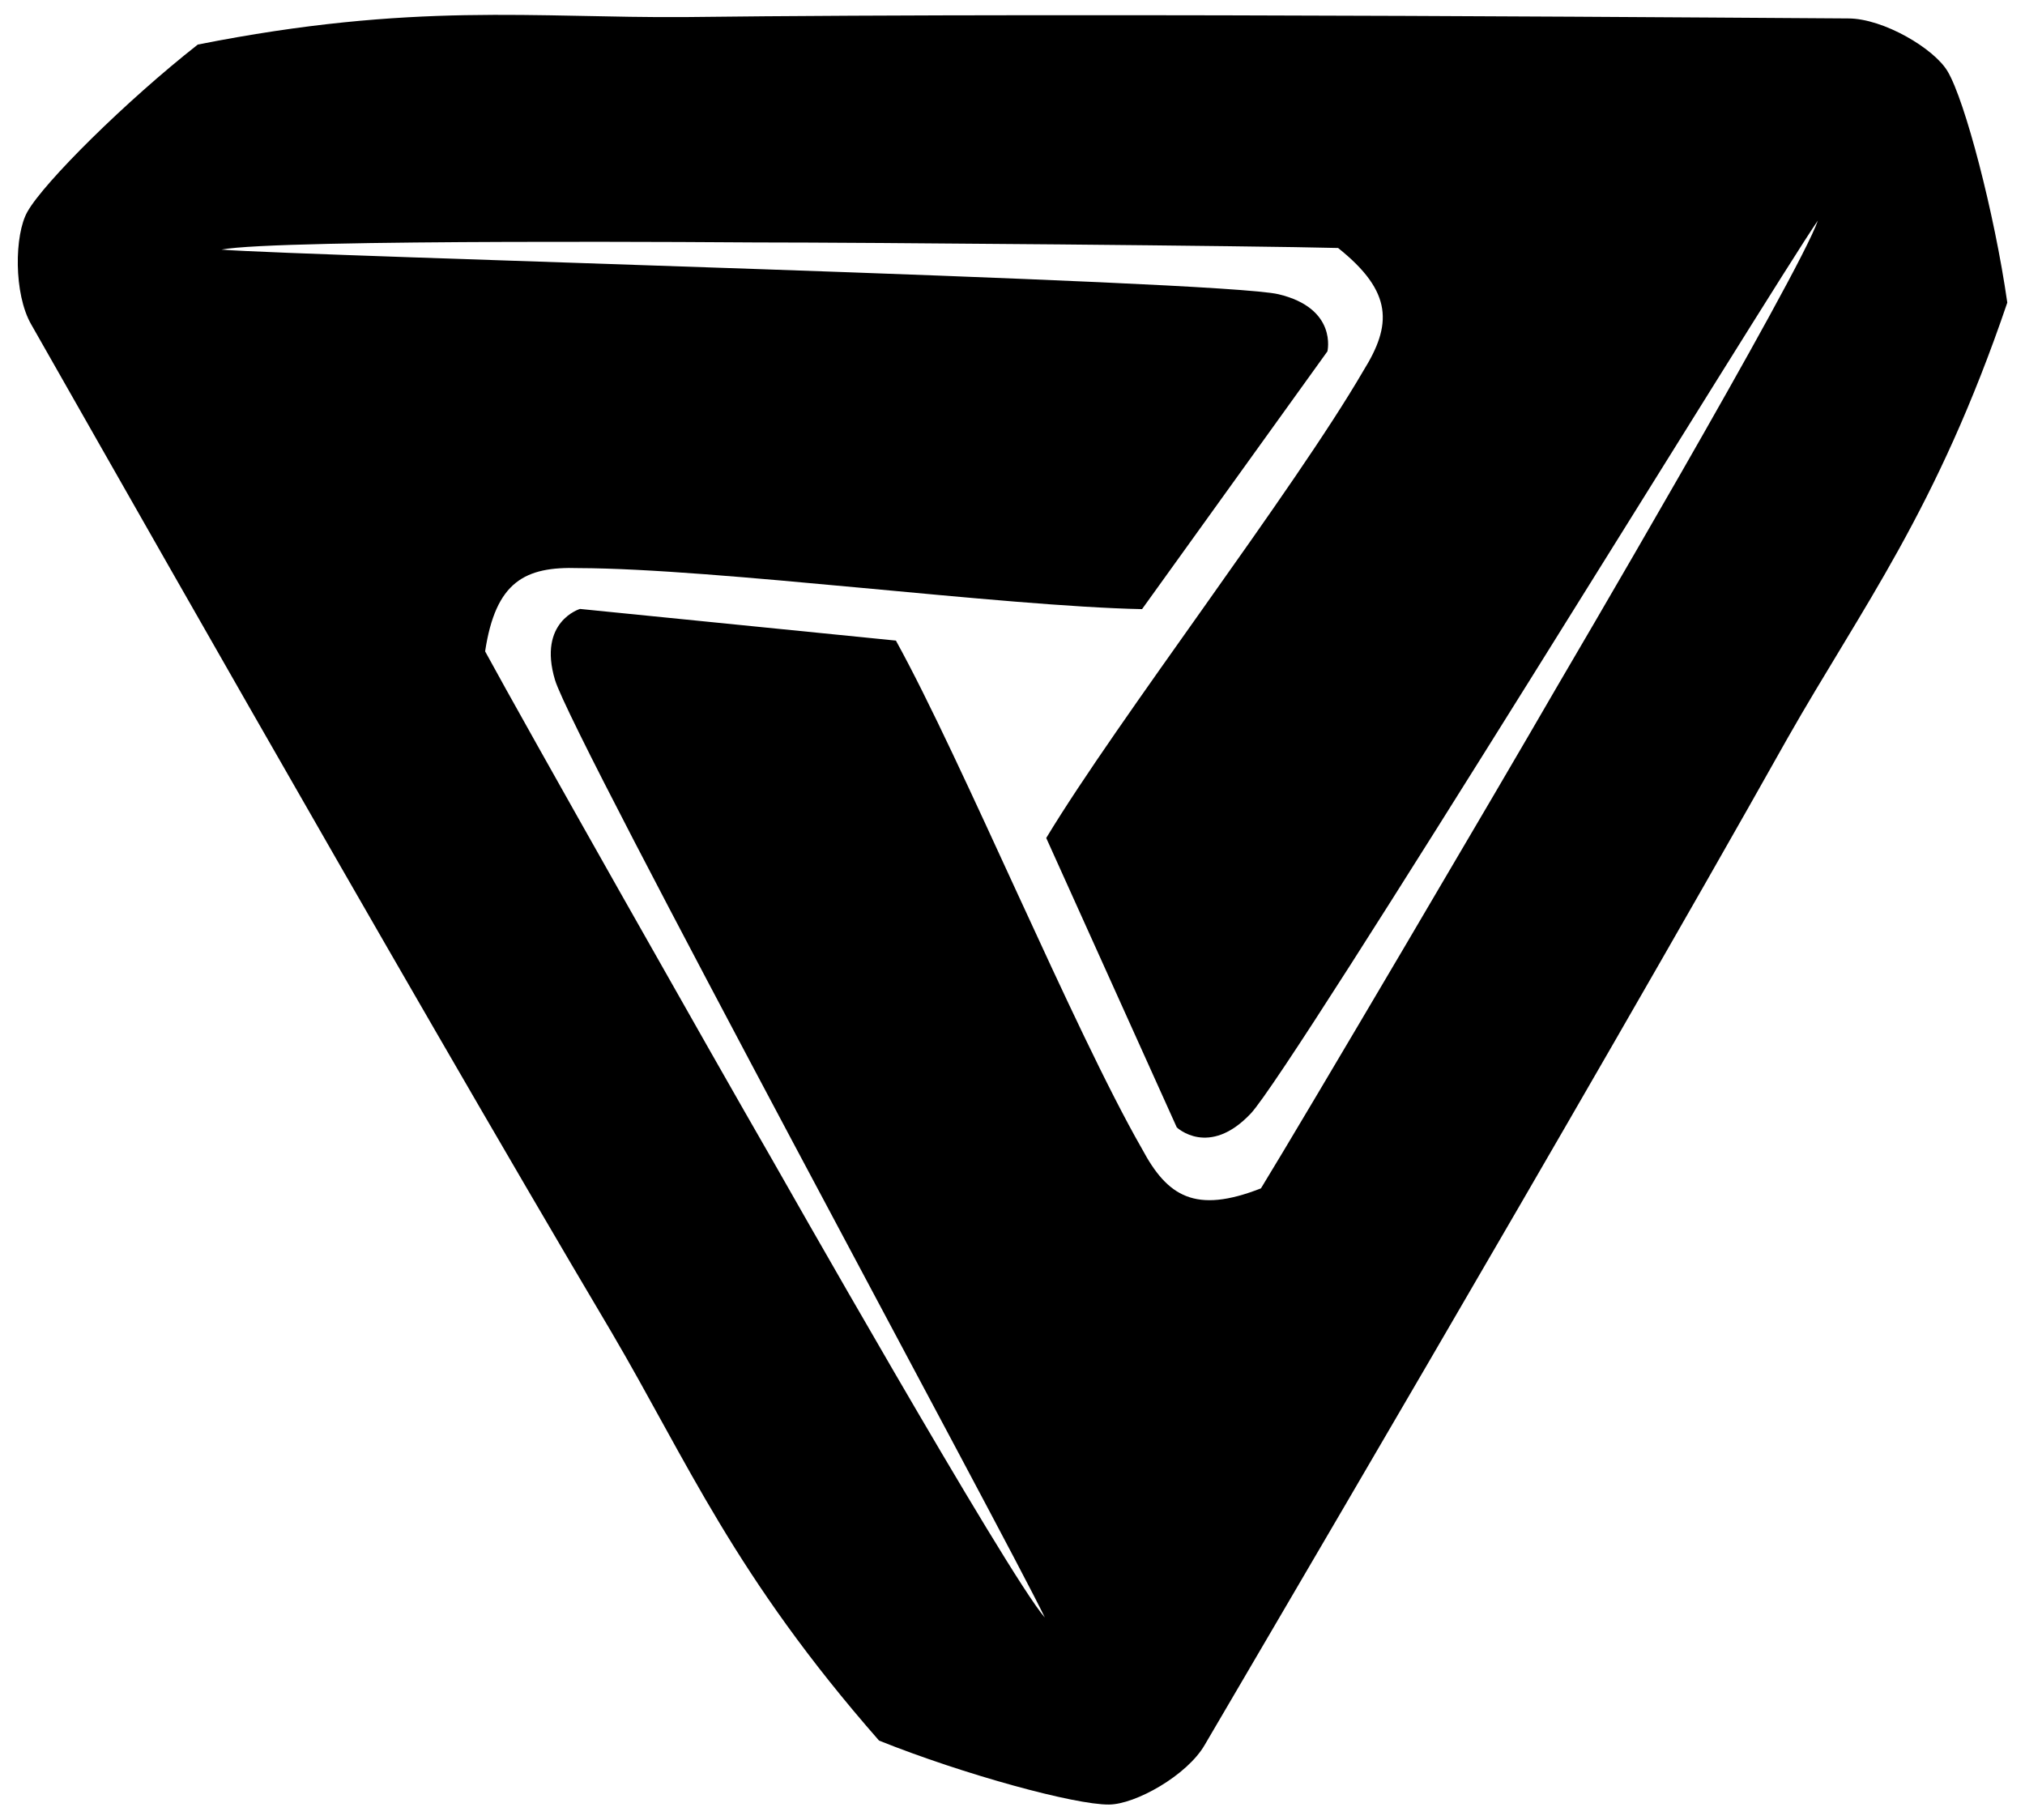
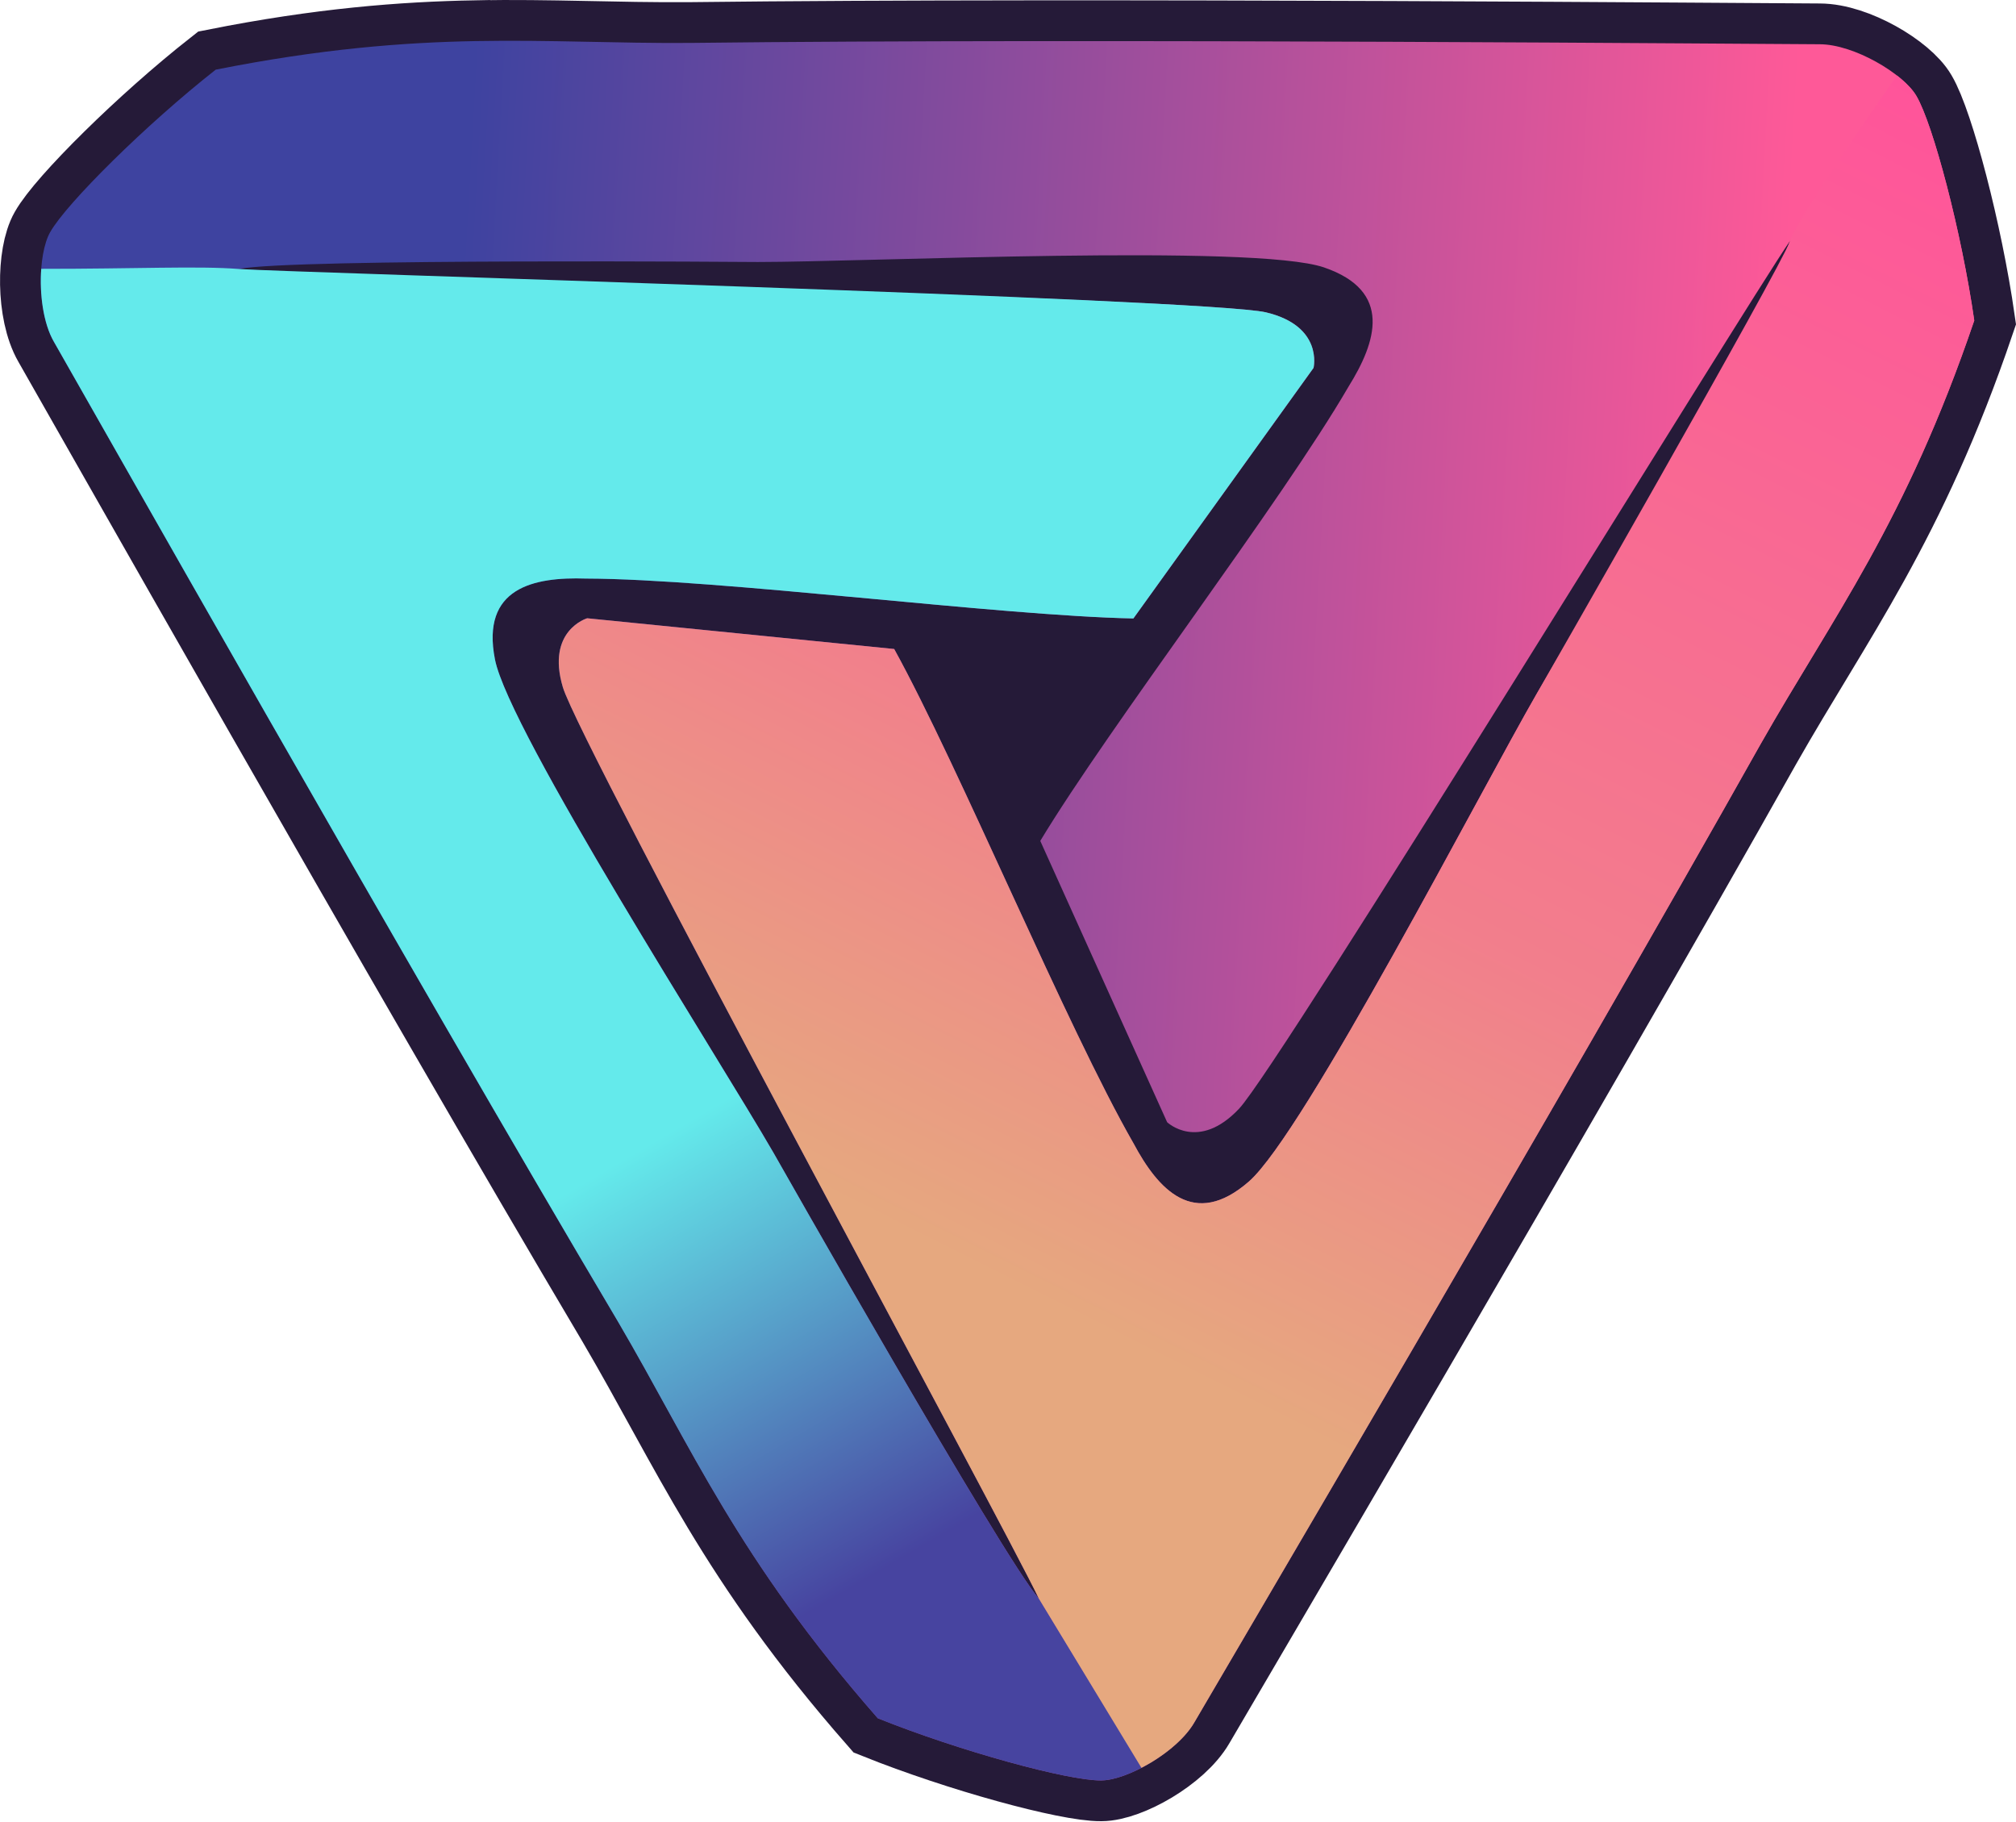
- <svg xmlns="http://www.w3.org/2000/svg" xml:space="preserve" width="141.26mm" height="126.92mm" viewBox="0 0 141.26 126.92">
-   <path fill="inherit" d="M32.504 1.057c-5.306.097-11.181.558-18.707 2.052-5.005 3.932-10.723 9.601-11.882 11.659-.915 1.597-.967 5.735.263 7.865 1.23 2.13 25.885 45.709 40.48 70.303 5.317 9.06 8.549 16.949 18.663 28.489 5.908 2.369 13.676 4.487 16.038 4.461 1.841-.007 5.45-2.03 6.68-4.16s26.643-45.271 40.645-70.208c5.188-9.135 10.404-15.878 15.341-30.407-.903-6.301-2.953-14.087-4.156-16.12-.926-1.591-4.483-3.705-6.943-3.705-2.459 0-52.527-.438-81.124-.095-5.253.037-9.99-.23-15.297-.133zm94.306 14.329c-1.265 3.727-18.198 32.521-18.198 32.521-3.899 6.754-17.728 30.232-20.651 34.994-4.588 1.798-6.527.558-8.29-2.743-4.806-8.378-12.508-27.012-17.174-35.47l-22.038-2.208s-2.963.873-1.744 4.952c1.219 4.079 31.705 60.223 34.171 65.41-2.595-2.959-19.064-32.021-19.064-32.021-3.899-6.754-17.318-30.469-19.981-35.382.737-4.873 2.781-5.931 6.521-5.808 9.659.027 29.647 2.674 39.305 2.862l12.931-17.982s.725-3.003-3.417-3.986c-4.142-.983-68.007-2.654-73.732-3.112 3.86-.767 37.263-.5 37.263-.5 7.798 0 35.046.237 40.632.387 3.852 3.074 3.747 5.374 1.77 8.551-4.853 8.351-17.14 24.338-22.131 32.608l9.107 20.189s2.238 2.13 5.16-.966c2.923-3.095 36.302-57.569 39.562-62.299z" />
+ <svg xmlns="http://www.w3.org/2000/svg" xmlns:xlink="http://www.w3.org/1999/xlink" width="144.71mm" height="130.704mm" version="1.1" viewBox="0 0 144.71 130.704" xml:space="preserve" id="svg1">
+   <defs id="defs1">
+     <linearGradient id="linearGradient85">
+       <stop style="stop-color:#e6a87f;stop-opacity:1;" offset="0.178" id="stop83" />
+       <stop style="stop-color:#f27e8c;stop-opacity:1;" offset="0.471" id="stop84" />
+       <stop style="stop-color:#ff549a;stop-opacity:1;" offset="1" id="stop85" />
+     </linearGradient>
+     <linearGradient id="linearGradient82">
+       <stop style="stop-color:#3e43a0;stop-opacity:1;" offset="0.313" id="stop81" />
+       <stop style="stop-color:#fe5998;stop-opacity:1;" offset="1" id="stop82" />
+     </linearGradient>
+     <linearGradient id="linearGradient80">
+       <stop style="stop-color:#4744a0;stop-opacity:1;" offset="0.069" id="stop79" />
+       <stop style="stop-color:#64eaeb;stop-opacity:1;" offset="0.365" id="stop80" />
+     </linearGradient>
+     <linearGradient id="linearGradient21">
+       <stop style="stop-color:#3e43a0;stop-opacity:1;" offset="0.205" id="stop31" />
+       <stop style="stop-color:#fe5998;stop-opacity:1;" offset="1" id="stop32" />
+     </linearGradient>
+     <linearGradient id="linearGradient21-2">
+       <stop style="stop-color:#4744a0;stop-opacity:1;" offset="0.069" id="stop24" />
+       <stop style="stop-color:#64eaeb;stop-opacity:1;" offset="1" id="stop25" />
+     </linearGradient>
+     <linearGradient id="linearGradient21-1">
+       <stop style="stop-color:#e6a87f;stop-opacity:1;" offset="0" id="stop29" />
+       <stop style="stop-color:#f27e8c;stop-opacity:1;" offset="0.178" id="stop30" />
+       <stop style="stop-color:#ff549a;stop-opacity:1;" offset="1" id="stop22" />
+     </linearGradient>
+     <linearGradient xlink:href="#linearGradient21" id="linearGradient77" x1="6.129" y1="7.785" x2="125.568" y2="14.46" gradientUnits="userSpaceOnUse" />
+     <linearGradient xlink:href="#linearGradient80" id="linearGradient79" x1="59.472" y1="119.799" x2="0.034" y2="18.298" gradientUnits="userSpaceOnUse" />
+     <linearGradient xlink:href="#linearGradient85" id="linearGradient81" gradientUnits="userSpaceOnUse" x1="75.324" y1="117.985" x2="133.234" y2="2.599" />
+   </defs>
+   <path d="m 31.262,0.128 c -5.306,0.097 -11.181,0.558 -18.707,2.052 -5.005,3.932 -10.723,9.601 -11.882,11.659 -0.915,1.597 -0.967,5.735 0.263,7.865 1.23,2.13 25.885,45.709 40.48,70.303 5.317,9.06 8.549,16.949 18.663,28.489 5.908,2.369 13.676,4.487 16.038,4.461 1.841,-0.007 5.45,-2.03 6.68,-4.16 1.23,-2.13 26.643,-45.271 40.645,-70.208 5.188,-9.135 10.404,-15.878 15.341,-30.407 -0.903,-6.301 -2.953,-14.087 -4.156,-16.12 -0.926,-1.591 -4.483,-3.705 -6.943,-3.705 -2.459,0 -52.527,-0.438 -81.124,-0.095 -5.253,0.037 -9.99,-0.23 -15.297,-0.133 z" style="display:inline;fill:#251a38;fill-opacity:1;stroke:#251a38;stroke-width:5.853;stroke-dasharray:none;stroke-opacity:1" id="path85" transform="translate(2.930511,2.819243)" />
+   <path d="m 31.262,0.128 c -5.306,0.097 -11.181,0.558 -18.707,2.052 -5.005,3.932 -10.723,9.601 -11.882,11.659 -0.915,1.597 -0.967,5.735 0.263,7.865 1.23,2.13 25.885,45.709 40.48,70.303 5.317,9.06 8.549,16.949 18.663,28.489 5.908,2.369 13.676,4.487 16.038,4.461 1.841,-0.007 5.45,-2.03 6.68,-4.16 1.23,-2.13 26.643,-45.271 40.645,-70.208 5.188,-9.135 10.404,-15.878 15.341,-30.407 -0.903,-6.301 -2.953,-14.087 -4.156,-16.12 -0.926,-1.591 -4.483,-3.705 -6.943,-3.705 -2.459,0 -52.527,-0.438 -81.124,-0.095 -5.253,0.037 -9.99,-0.23 -15.297,-0.133 z M 125.568,14.457 c -1.265,3.727 -18.198,32.521 -18.198,32.521 -3.899,6.754 -16.691,31.535 -20.651,34.994 -3.96,3.459 -6.527,0.558 -8.29,-2.743 -4.806,-8.378 -12.508,-27.012 -17.174,-35.47 l -22.038,-2.208 c 0,0 -2.963,0.873 -1.744,4.952 1.219,4.079 31.705,60.223 34.171,65.41 -2.595,-2.959 -19.064,-32.021 -19.064,-32.021 -3.899,-6.754 -18.965,-30.223 -19.981,-35.382 -1.016,-5.159 2.781,-5.931 6.521,-5.808 9.659,0.027 29.647,2.674 39.305,2.862 l 12.931,-17.982 c 0,0 0.725,-3.003 -3.417,-3.986 -4.142,-0.983 -68.007,-2.654 -73.732,-3.112 3.86,-0.767 37.263,-0.5 37.263,-0.5 7.798,0 35.656,-1.313 40.632,0.387 4.976,1.7 3.747,5.374 1.77,8.551 -4.853,8.351 -17.14,24.338 -22.131,32.608 l 9.107,20.189 c 0,0 2.238,2.13 5.16,-0.966 2.923,-3.095 36.302,-57.569 39.562,-62.299 z" style="display:inline;fill:url(#linearGradient77);fill-opacity:1;stroke:none;stroke-width:0.2;stroke-dasharray:none;stroke-opacity:1" id="path75" transform="translate(2.930511,2.819243)" />
+   <path id="path68" style="display:inline;fill:url(#linearGradient79);stroke-width:0.353" d="m 0.03,16.473 c -0.13,1.789 0.138,3.902 0.906,5.232 1.23,2.13 25.885,45.709 40.48,70.303 5.317,9.06 8.55,16.949 18.663,28.489 5.908,2.369 13.676,4.487 16.038,4.461 0.766,-0.003 1.84,-0.356 2.92,-0.92 l -7.393,-12.124 c -2.595,-2.959 -19.064,-32.021 -19.064,-32.021 -3.899,-6.754 -18.966,-30.223 -19.981,-35.382 -1.016,-5.159 2.781,-5.931 6.521,-5.808 9.659,0.027 29.647,2.674 39.305,2.862 L 91.356,23.583 c 0,0 0.725,-3.003 -3.417,-3.986 -4.142,-0.983 -70.869,-2.883 -73.732,-3.112 -2.862,-0.229 -7.475,-0.006 -14.177,-0.011 z" transform="translate(2.930511,2.819243)" />
+   <path id="path80" style="display:inline;fill:url(#linearGradient81);stroke-width:0.353" d="m 133.234,2.599 c 0,0 -7.031,9.992 -7.666,11.86 -0.636,1.868 -18.197,32.519 -18.197,32.519 -3.899,6.754 -16.691,31.535 -20.651,34.994 -3.96,3.459 -6.527,0.558 -8.29,-2.743 -4.806,-8.378 -12.508,-27.012 -17.174,-35.47 L 39.217,41.552 c 0,0 -2.963,0.873 -1.744,4.952 1.219,4.079 31.705,60.223 34.171,65.41 l 7.36,12.141 c 1.525,-0.791 3.07,-2.006 3.793,-3.258 1.23,-2.13 26.643,-45.271 40.645,-70.208 5.188,-9.135 10.404,-15.878 15.341,-30.407 -0.903,-6.301 -2.953,-14.087 -4.156,-16.12 -0.271,-0.465 -0.766,-0.975 -1.393,-1.463 z" transform="translate(2.930511,2.819243)" />
</svg>
